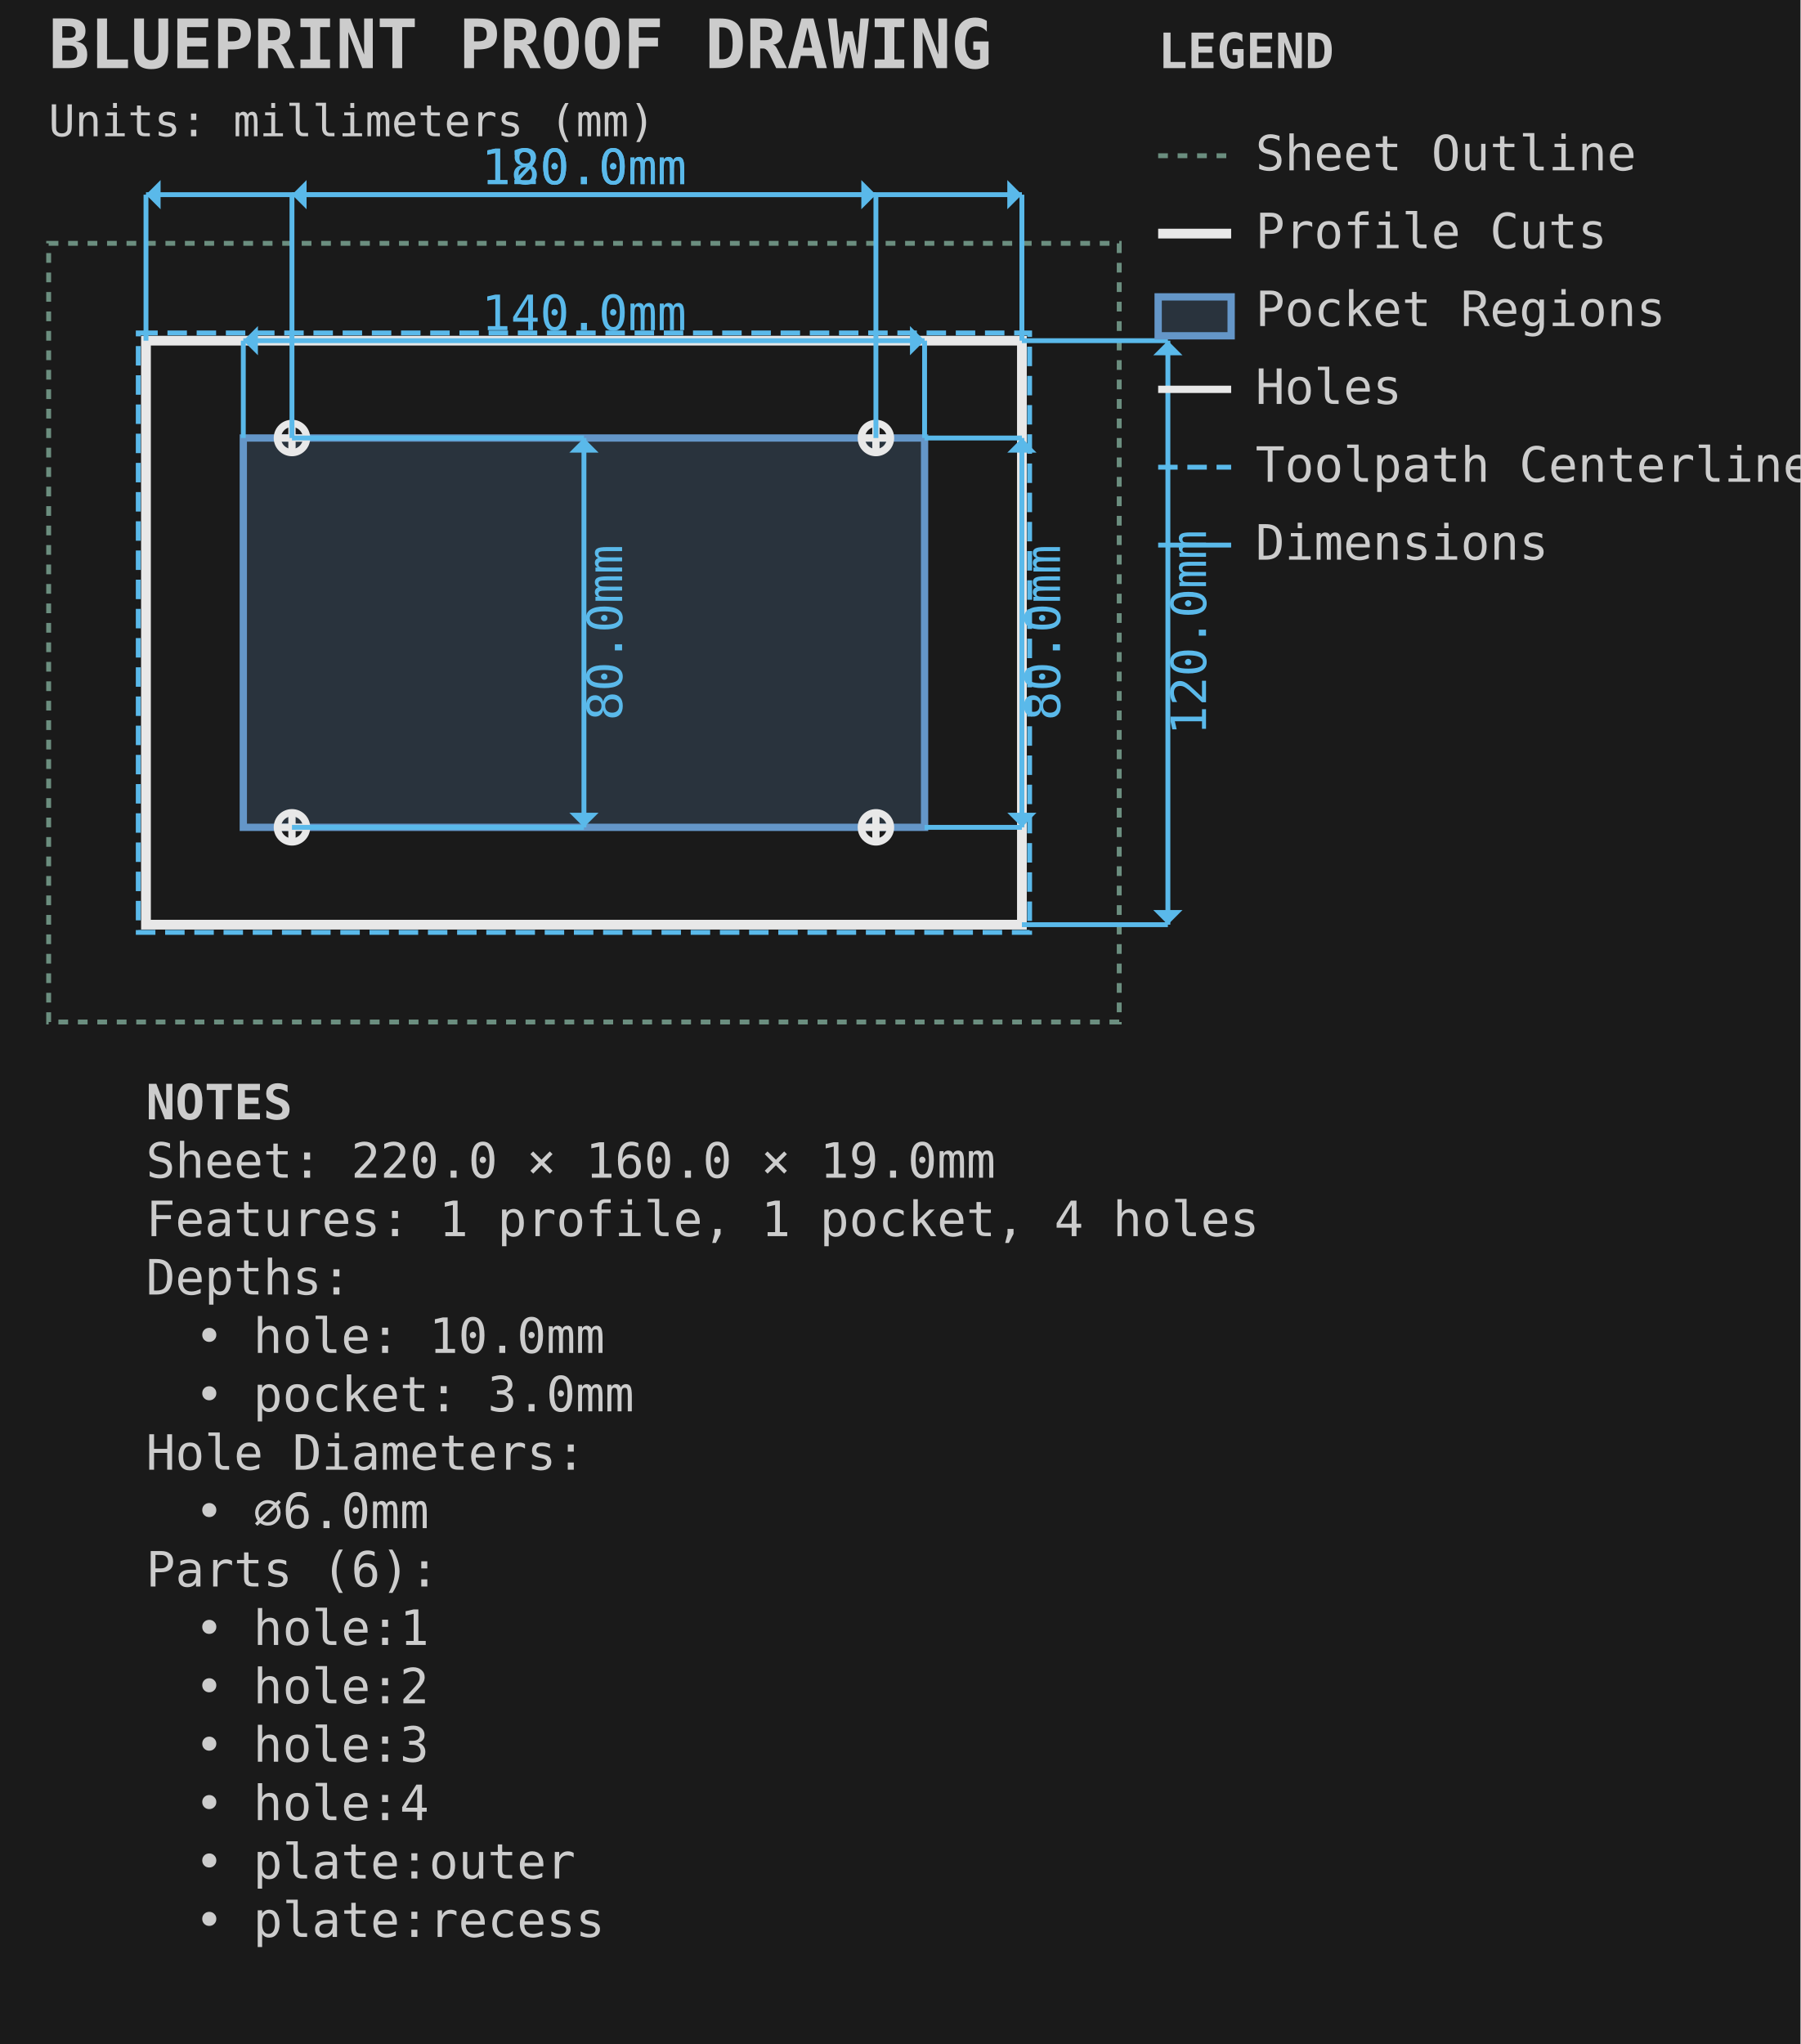
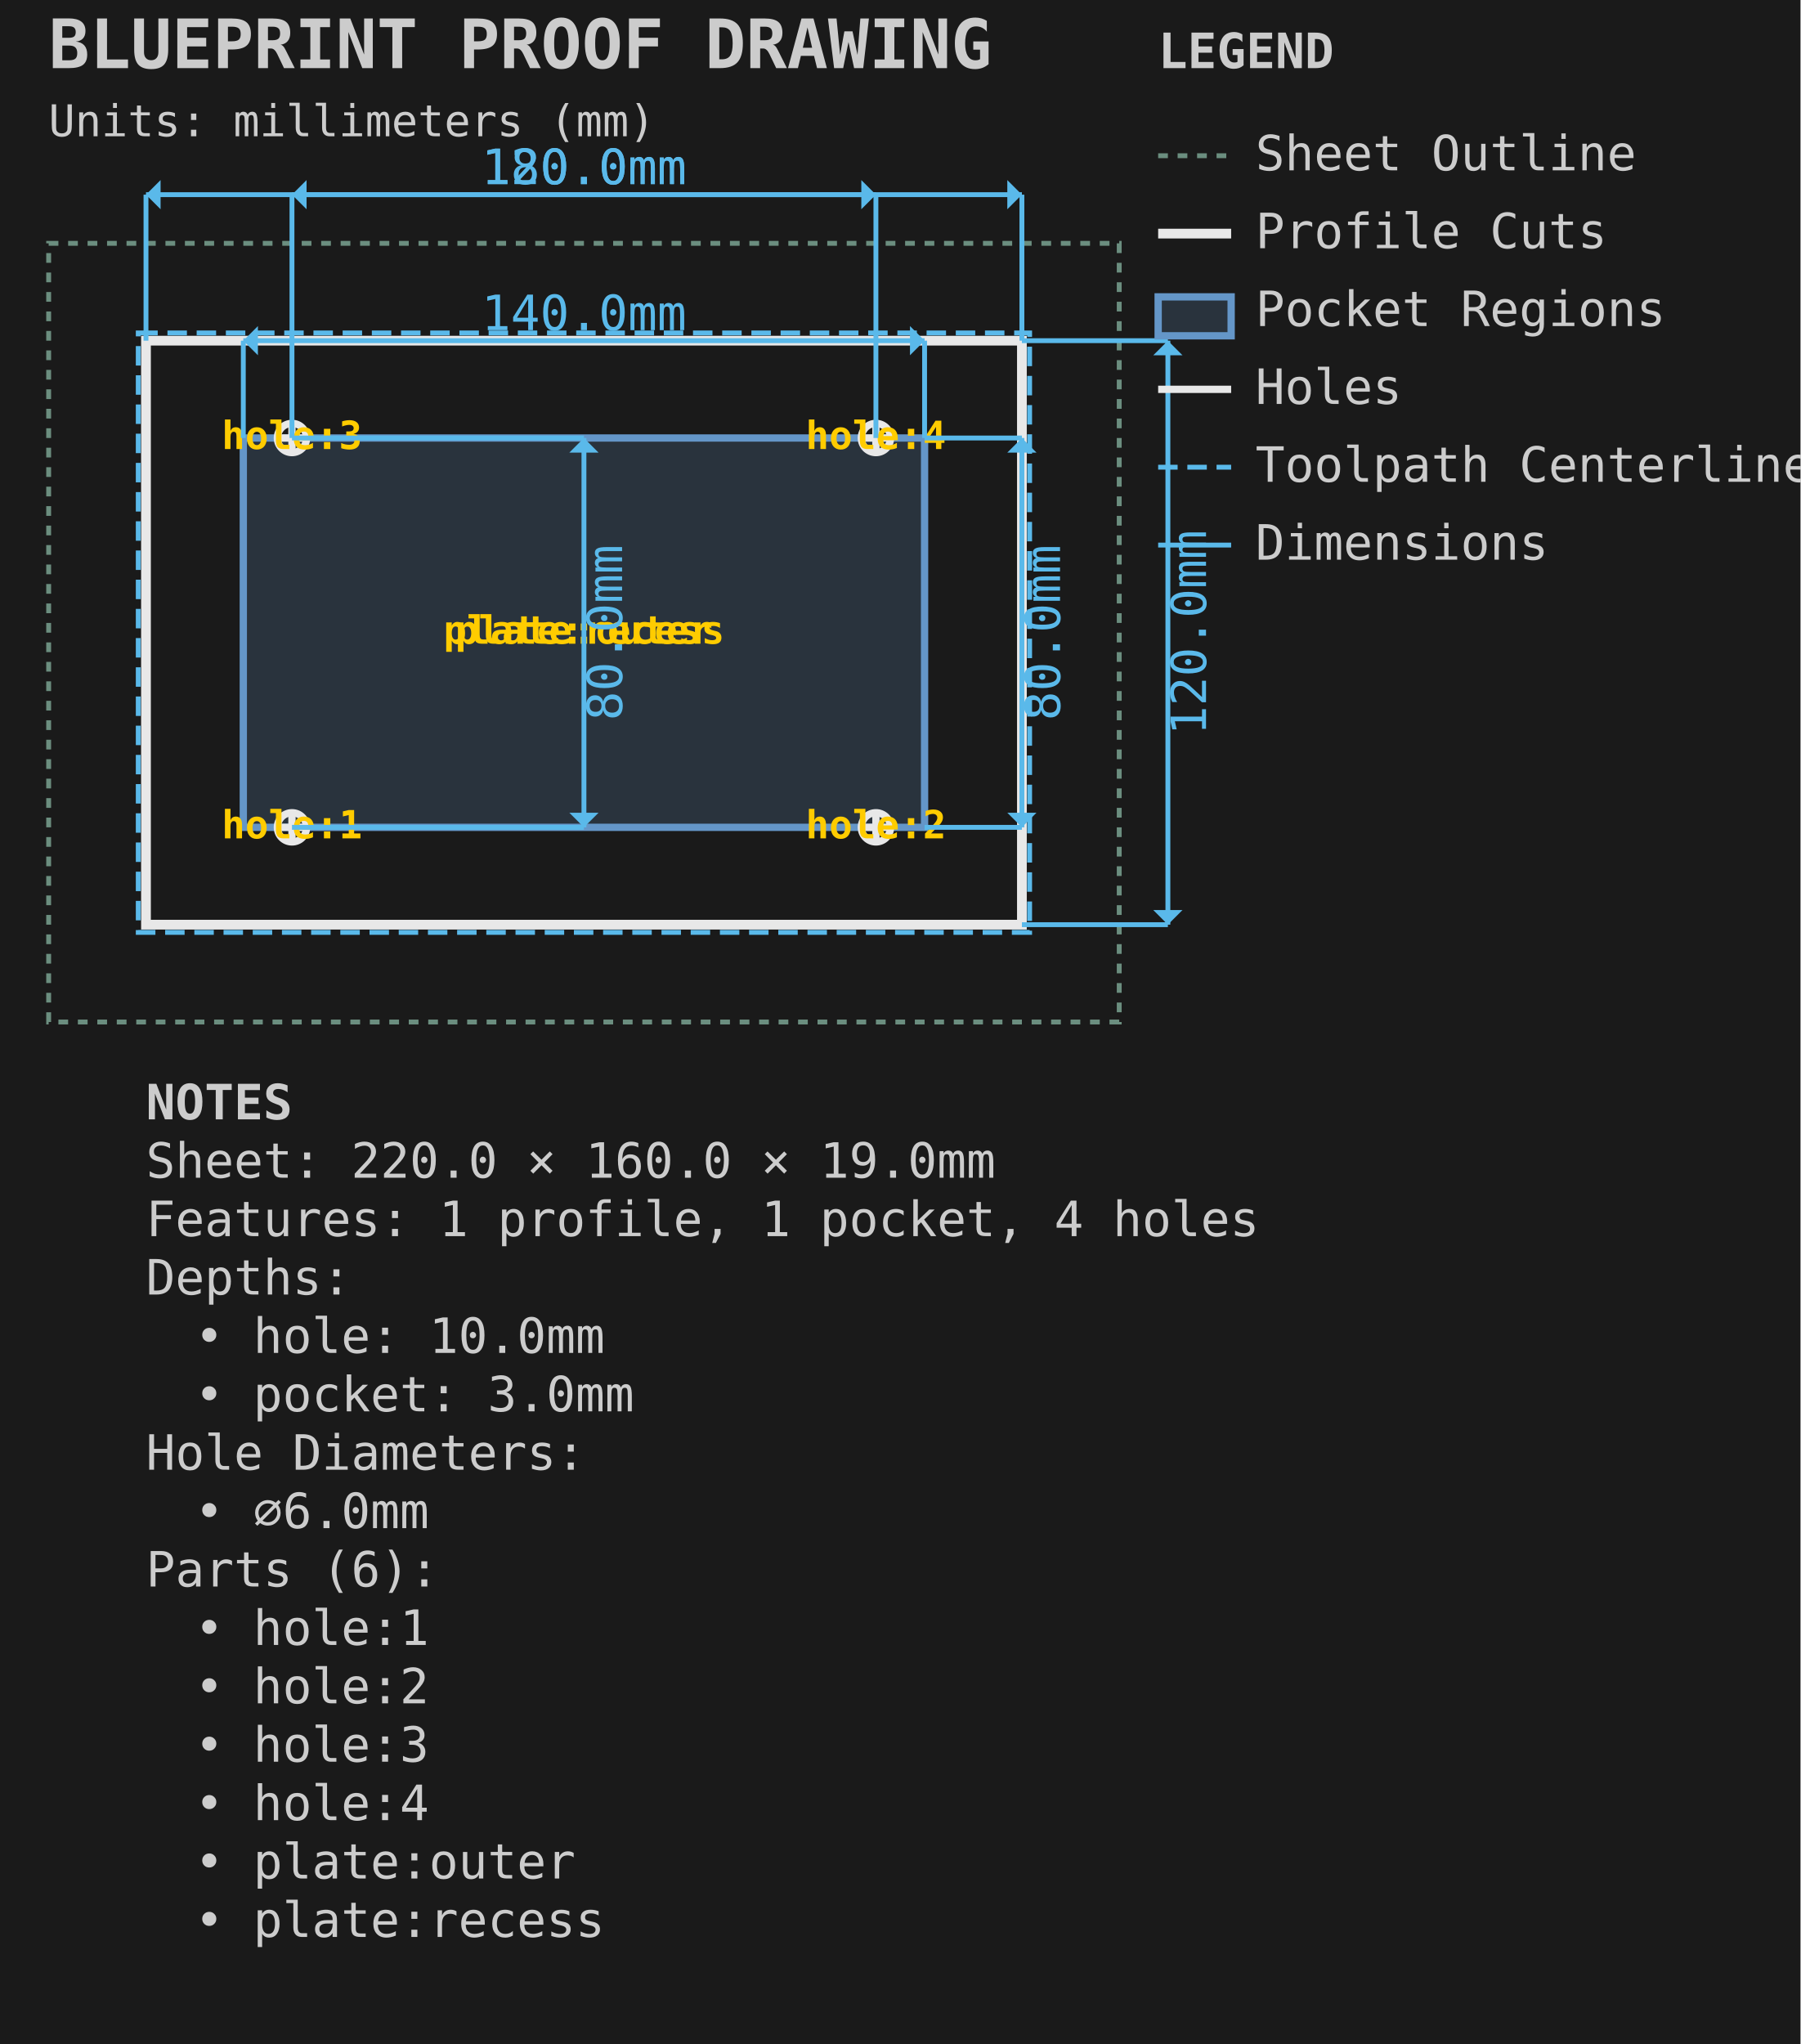
<svg xmlns="http://www.w3.org/2000/svg" viewBox="-10.000 -50.000 370.000 420.000" width="370.0mm" height="420.0mm">
  <style>.default { stroke: #e8e8e8; fill: none; stroke-width: 1; }
.sheet-outline { stroke: #6b8e7f; fill: none; stroke-width: 1; stroke-dasharray: 2,2; }
.profile { stroke: #e8e8e8; fill: none; stroke-width: 2; }
.pocket { stroke: #6496c8; fill: #6496c8; fill-opacity: 0.2; stroke-width: 1.5; }
.hole { stroke: #e8e8e8; fill: none; stroke-width: 1.5; }
.engrave { stroke: #888888; fill: none; stroke-width: 0.25; }
.waste { stroke: #ff9500; fill: none; stroke-width: 2; stroke-dasharray: 8,4; }
.toolpath { stroke: #5ab9ea; fill: none; stroke-width: 1; stroke-dasharray: 4,2; }
.dimension { stroke: #5ab9ea; fill: none; stroke-width: 1; }
.dimension-text { fill: #5ab9ea; font-family: monospace; font-size: 10px; }
.construction { stroke: #6b8e7f; fill: none; stroke-width: 0.5; stroke-dasharray: 2,2; }
.label { fill: #ffcc00; font-family: monospace; font-size: 8px; font-weight: bold; }
.notes { fill: #cccccc; font-family: monospace; font-size: 10px; }
.envelope { stroke: #ff6b6b; fill: none; stroke-width: 2; }
.wasteboard { stroke: #4ecdc4; fill: #4ecdc4; fill-opacity: 0.1; stroke-width: 1.5; }
.effective-envelope { stroke: #ffd93d; fill: none; stroke-width: 1; stroke-dasharray: 4,2; }
.origin { stroke: #ff6b6b; fill: #ff6b6b; stroke-width: 1; }
.centerline { stroke: #6b8e7f; fill: none; stroke-width: 0.5; stroke-dasharray: 8,4; }
.margin-zone { fill: #6b8e7f; fill-opacity: 0.15; }
.legend { fill: #cccccc; font-family: monospace; font-size: 10px; }
.title { fill: #cccccc; font-family: monospace; font-size: 14px; font-weight: bold; }
.section-label { fill: #5ab9ea; font-family: monospace; font-size: 9px; font-weight: bold; }
.callout-box { stroke: #5ab9ea; fill: none; stroke-width: 1; }
.callout-detail { stroke: #e8e8e8; fill: none; stroke-width: 1.5; }
.beam-assembly { stroke: #e8e8e8; fill: none; stroke-width: 1; }
.beam-layer { stroke: #6496c8; fill: #6496c8; fill-opacity: 0.15; stroke-width: 1; }
.beam-splice { stroke: #ff9500; fill: none; stroke-width: 1.5; stroke-dasharray: 4,2; }</style>
  <rect x="-10.0" y="-50.0" width="370.0" height="420.0" fill="#1a1a1a" />
  <g id="SHEET_OUTLINE" class="sheet-outline">
    <rect x="0.000" y="0.000" width="220.000" height="160.000" stroke="#6b8e7f" fill="none" stroke-width="1" stroke-dasharray="2,2" id="sheet_boundary" />
  </g>
  <g id="PROFILE_CUTS" class="profile-cuts">
    <rect x="20.000" y="20.000" width="180.000" height="120.000" stroke="#e8e8e8" fill="none" stroke-width="2" id="plate:outer" />
  </g>
  <g id="PROFILE_TOOLPATHS" class="profile-toolpaths">
    <rect x="18.412" y="18.412" width="183.175" height="123.175" stroke="#5ab9ea" fill="none" stroke-width="1" stroke-dasharray="4,2" id="plate:outer_toolpath" />
  </g>
  <g id="POCKET_REGIONS" class="pocket-regions">
    <rect x="40.000" y="40.000" width="140.000" height="80.000" stroke="#6496c8" fill="#6496c8" fill-opacity="0.2" stroke-width="1.5" id="plate:recess" />
  </g>
  <g id="HOLES" class="holes">
    <circle cx="50.000" cy="120.000" r="3.000" stroke="#e8e8e8" fill="none" stroke-width="1.5" id="hole:1" />
    <line x1="47.000" y1="120.000" x2="53.000" y2="120.000" stroke="#e8e8e8" fill="none" stroke-width="1.5" id="hole:1_cross_h" />
    <line x1="50.000" y1="117.000" x2="50.000" y2="123.000" stroke="#e8e8e8" fill="none" stroke-width="1.5" id="hole:1_cross_v" />
    <circle cx="170.000" cy="120.000" r="3.000" stroke="#e8e8e8" fill="none" stroke-width="1.5" id="hole:2" />
    <line x1="167.000" y1="120.000" x2="173.000" y2="120.000" stroke="#e8e8e8" fill="none" stroke-width="1.5" id="hole:2_cross_h" />
    <line x1="170.000" y1="117.000" x2="170.000" y2="123.000" stroke="#e8e8e8" fill="none" stroke-width="1.5" id="hole:2_cross_v" />
    <circle cx="50.000" cy="40.000" r="3.000" stroke="#e8e8e8" fill="none" stroke-width="1.5" id="hole:3" />
    <line x1="47.000" y1="40.000" x2="53.000" y2="40.000" stroke="#e8e8e8" fill="none" stroke-width="1.5" id="hole:3_cross_h" />
    <line x1="50.000" y1="37.000" x2="50.000" y2="43.000" stroke="#e8e8e8" fill="none" stroke-width="1.5" id="hole:3_cross_v" />
    <circle cx="170.000" cy="40.000" r="3.000" stroke="#e8e8e8" fill="none" stroke-width="1.5" id="hole:4" />
    <line x1="167.000" y1="40.000" x2="173.000" y2="40.000" stroke="#e8e8e8" fill="none" stroke-width="1.5" id="hole:4_cross_h" />
    <line x1="170.000" y1="37.000" x2="170.000" y2="43.000" stroke="#e8e8e8" fill="none" stroke-width="1.5" id="hole:4_cross_v" />
+   </g>
+   <g id="LABELS" class="labels">
+     <text x="110.000" y="80.000" text-anchor="middle" dominant-baseline="middle" fill="#ffcc00" font-family="monospace" font-size="8px" font-weight="bold" id="plate:outer_label">plate:outer</text>
+     <text x="110.000" y="80.000" text-anchor="middle" dominant-baseline="middle" fill="#ffcc00" font-family="monospace" font-size="8px" font-weight="bold" id="plate:recess_label">plate:recess</text>
+     <text x="50.000" y="120.000" text-anchor="middle" dominant-baseline="middle" fill="#ffcc00" font-family="monospace" font-size="8px" font-weight="bold" id="hole:1_label">hole:1</text>
+     <text x="170.000" y="120.000" text-anchor="middle" dominant-baseline="middle" fill="#ffcc00" font-family="monospace" font-size="8px" font-weight="bold" id="hole:2_label">hole:2</text>
+     <text x="50.000" y="40.000" text-anchor="middle" dominant-baseline="middle" fill="#ffcc00" font-family="monospace" font-size="8px" font-weight="bold" id="hole:3_label">hole:3</text>
+     <text x="170.000" y="40.000" text-anchor="middle" dominant-baseline="middle" fill="#ffcc00" font-family="monospace" font-size="8px" font-weight="bold" id="hole:4_label">hole:4</text>
  </g>
  <g id="DIMENSIONS" class="dimensions">
    <line x1="40.0" y1="40.0" x2="40.0" y2="20.0" stroke="#5ab9ea" stroke-width="1" />
    <line x1="180.0" y1="40.0" x2="180.0" y2="20.0" stroke="#5ab9ea" stroke-width="1" />
    <line x1="40.0" y1="20.0" x2="180.0" y2="20.0" stroke="#5ab9ea" stroke-width="1" />
    <polygon points="40.0,20.0 43.0,17.0 43.0,23.0" fill="#5ab9ea" />
    <polygon points="180.0,20.0 177.0,17.0 177.0,23.0" fill="#5ab9ea" />
    <text x="110.0" y="15.0" text-anchor="middle" dominant-baseline="middle" fill="#5ab9ea" font-family="monospace" font-size="10px">140.0mm</text>
    <line x1="180.0" y1="40.0" x2="200.0" y2="40.0" stroke="#5ab9ea" stroke-width="1" />
    <line x1="180.0" y1="120.0" x2="200.0" y2="120.0" stroke="#5ab9ea" stroke-width="1" />
    <line x1="200.0" y1="40.0" x2="200.0" y2="120.0" stroke="#5ab9ea" stroke-width="1" />
    <polygon points="200.0,40.0 197.0,43.0 203.0,43.0" fill="#5ab9ea" />
    <polygon points="200.0,120.0 197.0,117.0 203.0,117.0" fill="#5ab9ea" />
    <text x="205.0" y="80.0" text-anchor="middle" dominant-baseline="middle" transform="rotate(-90 205.0 80.0)" fill="#5ab9ea" font-family="monospace" font-size="10px">80.0mm</text>
    <line x1="20.0" y1="20.0" x2="20.0" y2="-10.0" stroke="#5ab9ea" stroke-width="1" />
    <line x1="200.0" y1="20.0" x2="200.0" y2="-10.0" stroke="#5ab9ea" stroke-width="1" />
    <line x1="20.0" y1="-10.0" x2="200.0" y2="-10.0" stroke="#5ab9ea" stroke-width="1" />
    <polygon points="20.0,-10.0 23.0,-13.0 23.0,-7.0" fill="#5ab9ea" />
    <polygon points="200.0,-10.0 197.0,-13.0 197.0,-7.0" fill="#5ab9ea" />
    <text x="110.0" y="-15.0" text-anchor="middle" dominant-baseline="middle" fill="#5ab9ea" font-family="monospace" font-size="10px">180.0mm</text>
    <line x1="200.0" y1="20.0" x2="230.0" y2="20.0" stroke="#5ab9ea" stroke-width="1" />
    <line x1="200.0" y1="140.0" x2="230.0" y2="140.0" stroke="#5ab9ea" stroke-width="1" />
    <line x1="230.0" y1="20.0" x2="230.0" y2="140.0" stroke="#5ab9ea" stroke-width="1" />
    <polygon points="230.0,20.0 227.0,23.0 233.0,23.0" fill="#5ab9ea" />
    <polygon points="230.0,140.0 227.0,137.0 233.0,137.0" fill="#5ab9ea" />
    <text x="235.0" y="80.0" text-anchor="middle" dominant-baseline="middle" transform="rotate(-90 235.0 80.0)" fill="#5ab9ea" font-family="monospace" font-size="10px">120.0mm</text>
    <line x1="50.0" y1="40.0" x2="50.0" y2="-10.0" stroke="#5ab9ea" stroke-width="1" />
    <line x1="170.0" y1="40.0" x2="170.0" y2="-10.0" stroke="#5ab9ea" stroke-width="1" />
    <line x1="50.0" y1="-10.0" x2="170.0" y2="-10.0" stroke="#5ab9ea" stroke-width="1" />
    <polygon points="50.0,-10.0 53.0,-13.0 53.0,-7.0" fill="#5ab9ea" />
    <polygon points="170.0,-10.0 167.0,-13.0 167.0,-7.0" fill="#5ab9ea" />
    <text x="110.0" y="-15.0" text-anchor="middle" dominant-baseline="middle" fill="#5ab9ea" font-family="monospace" font-size="10px">120.0mm</text>
    <line x1="50.0" y1="40.0" x2="110.0" y2="40.0" stroke="#5ab9ea" stroke-width="1" />
    <line x1="50.0" y1="120.0" x2="110.0" y2="120.0" stroke="#5ab9ea" stroke-width="1" />
    <line x1="110.0" y1="40.0" x2="110.0" y2="120.0" stroke="#5ab9ea" stroke-width="1" />
    <polygon points="110.0,40.0 107.0,43.0 113.0,43.0" fill="#5ab9ea" />
    <polygon points="110.0,120.0 107.0,117.0 113.0,117.0" fill="#5ab9ea" />
    <text x="115.0" y="80.0" text-anchor="middle" dominant-baseline="middle" transform="rotate(-90 115.0 80.0)" fill="#5ab9ea" font-family="monospace" font-size="10px">80.0mm</text>
  </g>
  <g id="TITLE_BLOCK" class="title-block">
    <text x="0.0" y="-36.0" fill="#cccccc" font-family="monospace" font-size="14px" font-weight="bold">BLUEPRINT PROOF DRAWING</text>
    <text x="0.0" y="-22.0" fill="#cccccc" font-family="monospace" font-size="9px">Units: millimeters (mm)</text>
  </g>
  <g id="LEGEND" class="legend">
    <text x="228.0" y="-36.0" fill="#cccccc" font-family="monospace" font-size="10px" font-weight="bold">LEGEND</text>
    <line x1="228.0" y1="-18.0" x2="243.0" y2="-18.0" stroke="#6b8e7f" stroke-width="1" stroke-dasharray="2,2" />
    <text x="248.0" y="-15.0" fill="#cccccc" font-family="monospace" font-size="10px">Sheet Outline</text>
    <line x1="228.0" y1="-2.0" x2="243.0" y2="-2.0" stroke="#e8e8e8" stroke-width="2" />
    <text x="248.0" y="1.0" fill="#cccccc" font-family="monospace" font-size="10px">Profile Cuts</text>
    <rect x="228.0" y="11.0" width="15" height="8" stroke="#6496c8" stroke-width="1.5" fill="#6496c8" fill-opacity="0.2" />
    <text x="248.0" y="17.0" fill="#cccccc" font-family="monospace" font-size="10px">Pocket Regions</text>
    <line x1="228.0" y1="30.0" x2="243.0" y2="30.0" stroke="#e8e8e8" stroke-width="1.5" />
    <text x="248.0" y="33.0" fill="#cccccc" font-family="monospace" font-size="10px">Holes</text>
    <line x1="228.0" y1="46.0" x2="243.0" y2="46.0" stroke="#5ab9ea" stroke-width="1" stroke-dasharray="4,2" />
    <text x="248.0" y="49.0" fill="#cccccc" font-family="monospace" font-size="10px">Toolpath Centerline</text>
    <line x1="228.0" y1="62.0" x2="243.0" y2="62.0" stroke="#5ab9ea" stroke-width="1" />
    <text x="248.0" y="65.0" fill="#cccccc" font-family="monospace" font-size="10px">Dimensions</text>
  </g>
  <g id="NOTES" class="notes">
    <text x="20" y="180.0" fill="#cccccc" font-family="monospace" font-size="10px" font-weight="bold">NOTES</text>
    <text x="20" y="192.0" fill="#cccccc" font-family="monospace" font-size="10px">Sheet: 220.0 × 160.0 × 19.0mm</text>
    <text x="20" y="204.0" fill="#cccccc" font-family="monospace" font-size="10px">Features: 1 profile, 1 pocket, 4 holes</text>
    <text x="20" y="216.0" fill="#cccccc" font-family="monospace" font-size="10px">Depths:</text>
    <text x="30" y="228.0" fill="#cccccc" font-family="monospace" font-size="10px">• hole: 10.0mm</text>
    <text x="30" y="240.0" fill="#cccccc" font-family="monospace" font-size="10px">• pocket: 3.0mm</text>
    <text x="20" y="252.0" fill="#cccccc" font-family="monospace" font-size="10px">Hole Diameters:</text>
    <text x="30" y="264.0" fill="#cccccc" font-family="monospace" font-size="10px">• ⌀6.0mm</text>
    <text x="20" y="276.0" fill="#cccccc" font-family="monospace" font-size="10px">Parts (6):</text>
    <text x="30" y="288.0" fill="#cccccc" font-family="monospace" font-size="10px">• hole:1</text>
    <text x="30" y="300.0" fill="#cccccc" font-family="monospace" font-size="10px">• hole:2</text>
    <text x="30" y="312.0" fill="#cccccc" font-family="monospace" font-size="10px">• hole:3</text>
    <text x="30" y="324.0" fill="#cccccc" font-family="monospace" font-size="10px">• hole:4</text>
    <text x="30" y="336.0" fill="#cccccc" font-family="monospace" font-size="10px">• plate:outer</text>
    <text x="30" y="348.0" fill="#cccccc" font-family="monospace" font-size="10px">• plate:recess</text>
  </g>
</svg>
